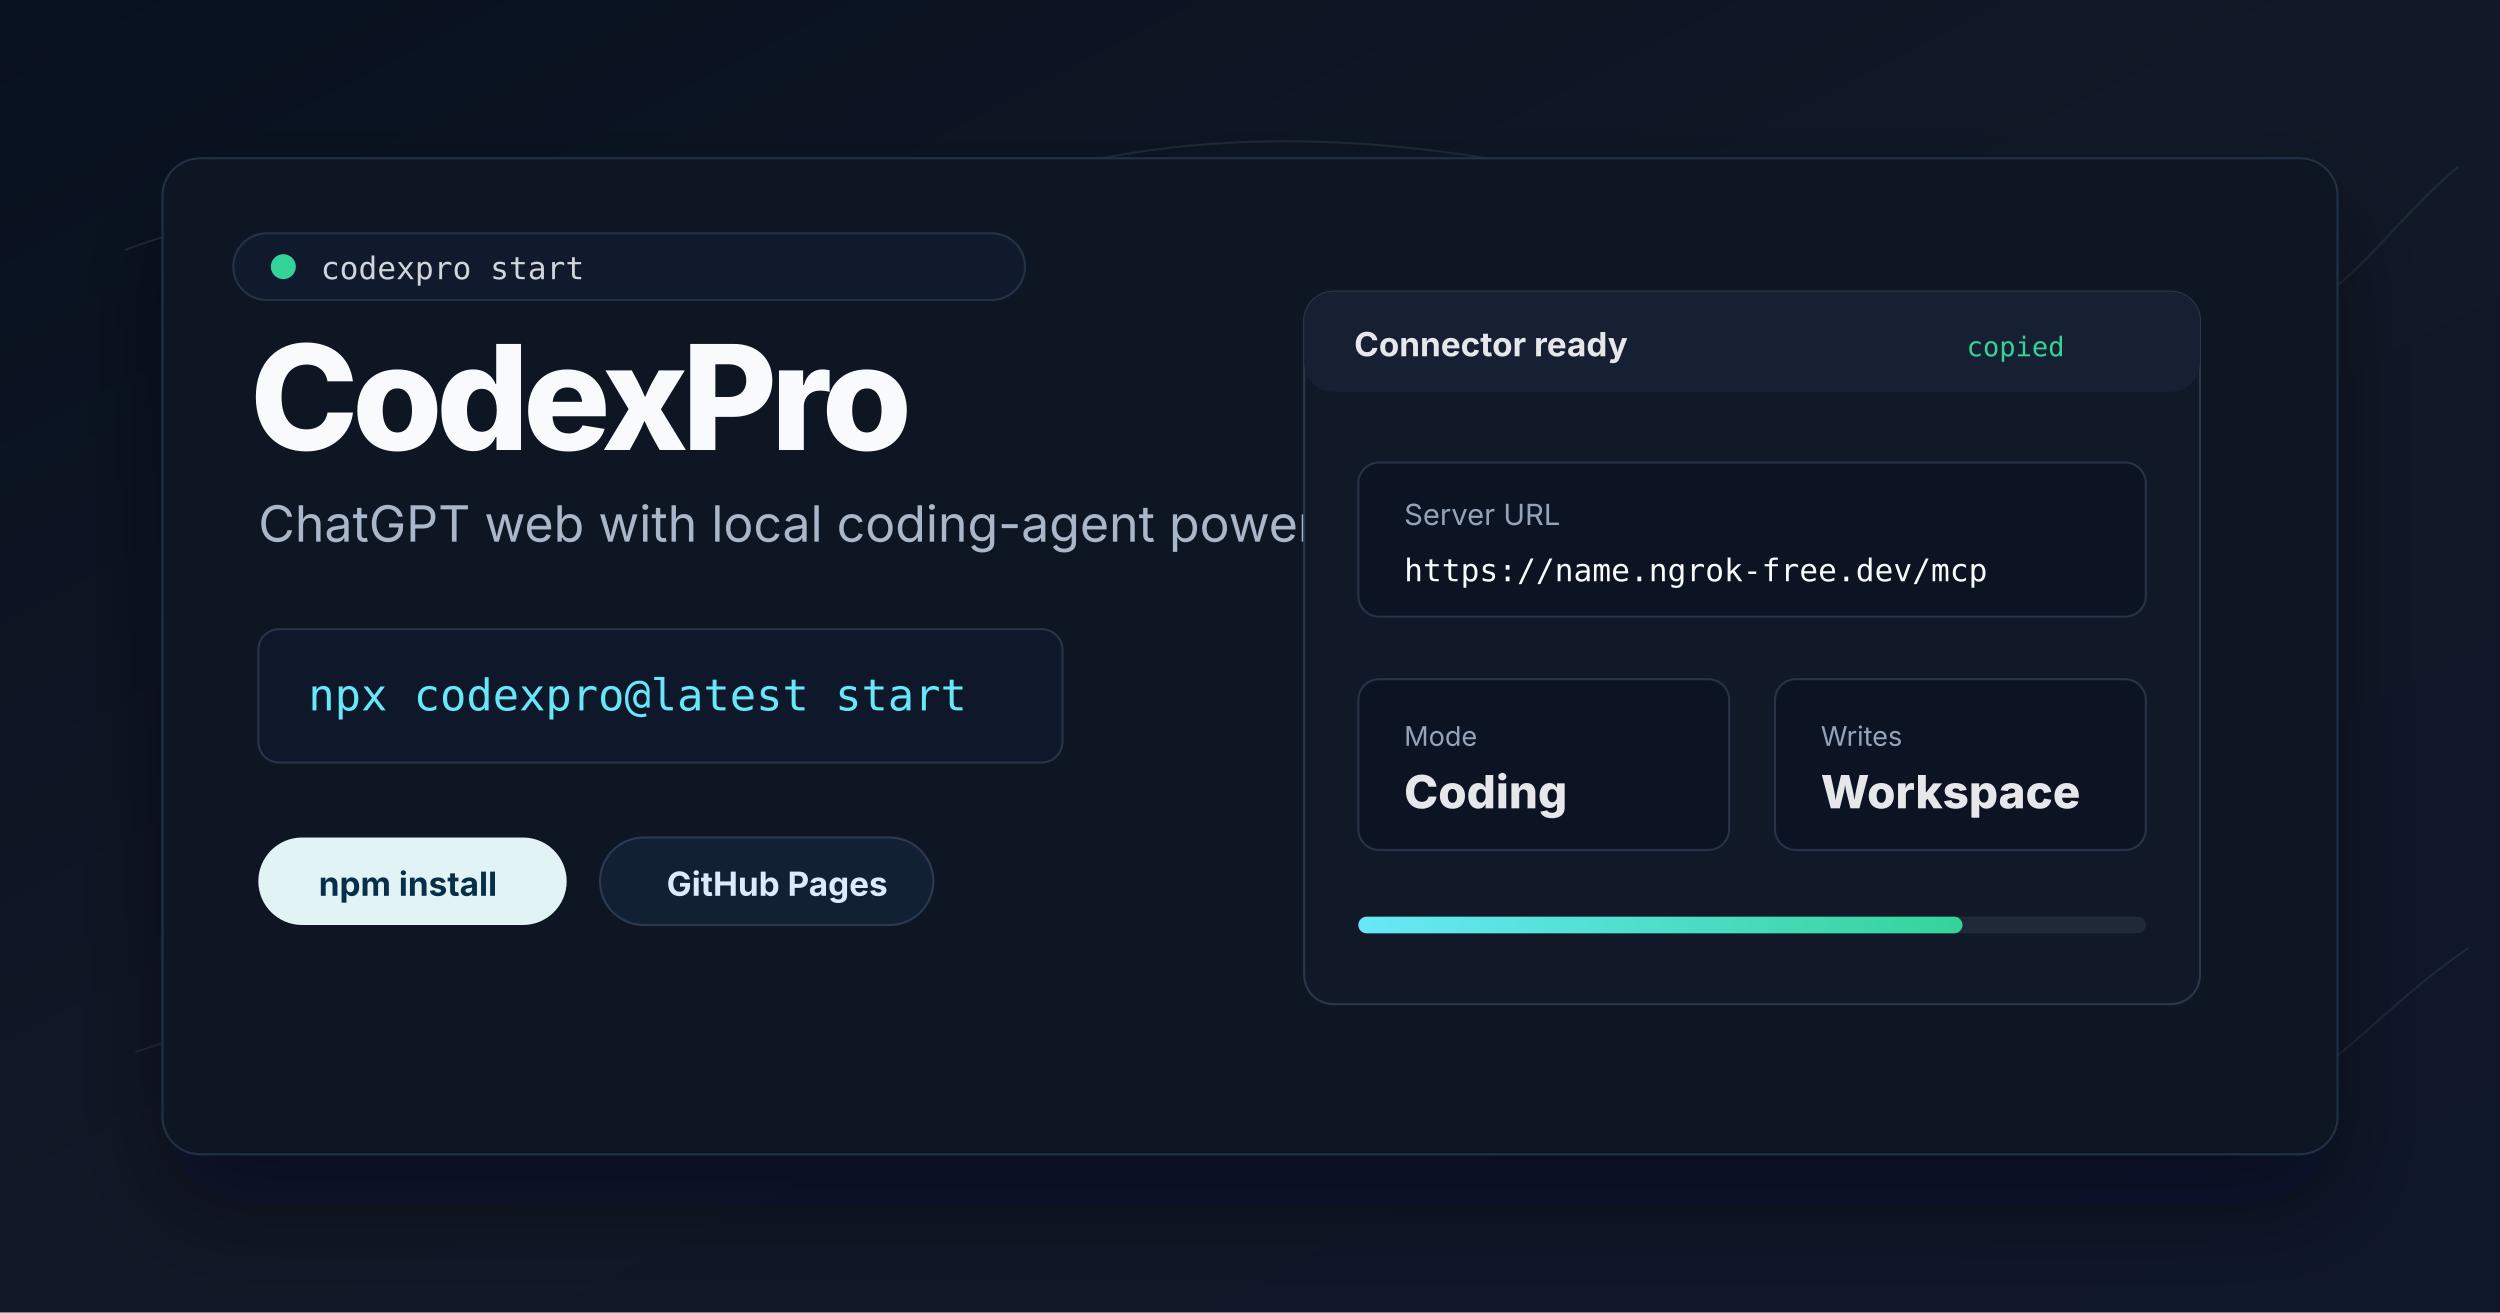
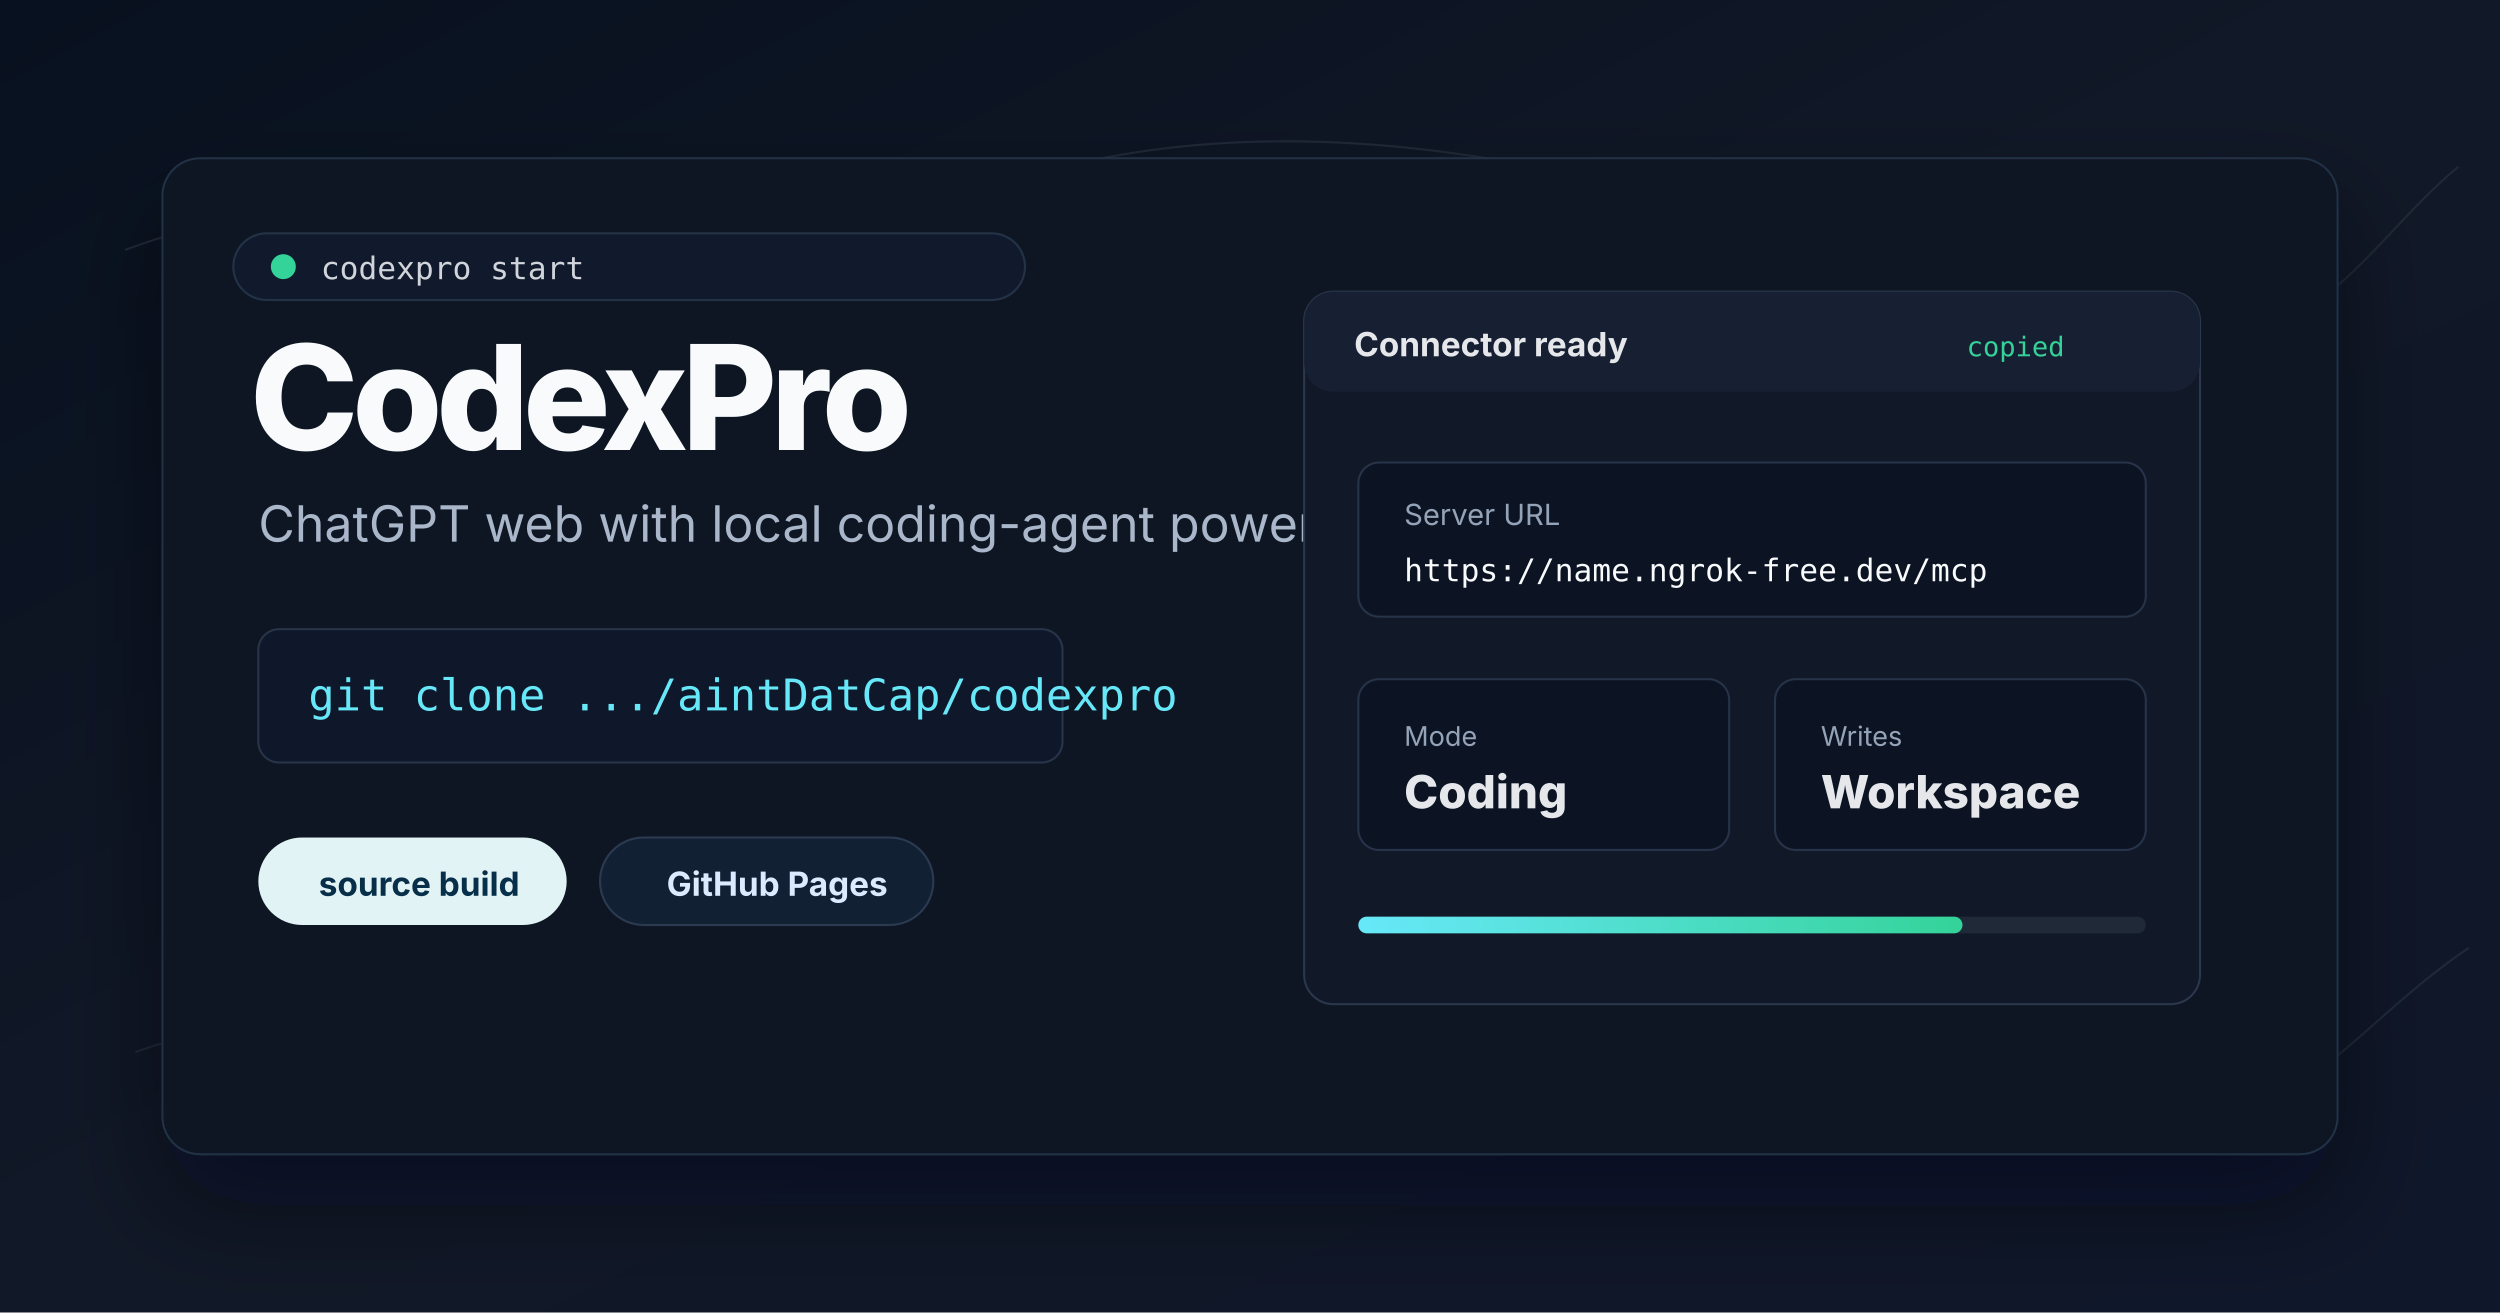
<svg xmlns="http://www.w3.org/2000/svg" width="1200" height="630" viewBox="0 0 1200 630" role="img" aria-labelledby="title desc">
  <defs>
    <linearGradient id="bg" x1="0" y1="0" x2="1" y2="1">
      <stop offset="0" stop-color="#08111f" />
      <stop offset="0.48" stop-color="#111827" />
      <stop offset="1" stop-color="#0f172a" />
    </linearGradient>
    <linearGradient id="line" x1="0" y1="0" x2="1" y2="0">
      <stop offset="0" stop-color="#67e8f9" />
      <stop offset="1" stop-color="#34d399" />
    </linearGradient>
    <filter id="soft" x="-20%" y="-20%" width="140%" height="140%">
      <feDropShadow dx="0" dy="24" stdDeviation="24" flood-color="#020617" flood-opacity="0.45" />
    </filter>
  </defs>
  <rect width="1200" height="630" fill="url(#bg)" />
  <path d="M60 120 C220 60, 310 160, 450 100 S760 70, 930 140 1120 130, 1180 80" fill="none" stroke="#1f2937" stroke-width="1" />
  <path d="M65 505 C220 450, 350 530, 500 465 S780 430, 930 510 1110 505, 1185 455" fill="none" stroke="#1f2937" stroke-width="1" />
  <g transform="translate(78 76)">
    <rect x="0" y="0" width="1044" height="478" rx="18" fill="#0b1220" stroke="#233044" filter="url(#soft)" />
    <rect x="34" y="36" width="380" height="32" rx="16" fill="#101a2c" stroke="#243247" />
    <circle cx="58" cy="52" r="6" fill="#34d399" />
    <text x="76" y="58" fill="#d1d5db" font-family="ui-monospace, SFMono-Regular, Menlo, Consolas, monospace" font-size="15">codexpro start</text>
    <text x="42" y="140" fill="#f8fafc" font-family="ui-sans-serif, system-ui, -apple-system, BlinkMacSystemFont, Segoe UI, sans-serif" font-size="70" font-weight="800" letter-spacing="-3">CodexPro</text>
    <text x="46" y="184" fill="#aab6ca" font-family="ui-sans-serif, system-ui, -apple-system, BlinkMacSystemFont, Segoe UI, sans-serif" font-size="24">ChatGPT web with local coding-agent powers.</text>
    <rect x="46" y="226" width="386" height="64" rx="10" fill="#0f172a" stroke="#273449" />
-     <text x="70" y="265" fill="#67e8f9" font-family="ui-monospace, SFMono-Regular, Menlo, Consolas, monospace" font-size="21">npx codexpro@latest start</text>
+     <text x="70" y="265" fill="#67e8f9" font-family="ui-monospace, SFMono-Regular, Menlo, Consolas, monospace" font-size="21">git clone .../aintDatCap/codexpro</text>
    <rect x="46" y="326" width="148" height="42" rx="21" fill="#ecfeff" opacity="0.95" />
-     <text x="75" y="354" fill="#082f49" font-family="ui-sans-serif, system-ui, -apple-system, BlinkMacSystemFont, Segoe UI, sans-serif" font-size="16" font-weight="700">npm install</text>
+     <text x="75" y="354" fill="#082f49" font-family="ui-sans-serif, system-ui, -apple-system, BlinkMacSystemFont, Segoe UI, sans-serif" font-size="16" font-weight="700">source build</text>
    <rect x="210" y="326" width="160" height="42" rx="21" fill="#122034" stroke="#2b3a51" />
    <text x="242" y="354" fill="#dbeafe" font-family="ui-sans-serif, system-ui, -apple-system, BlinkMacSystemFont, Segoe UI, sans-serif" font-size="16" font-weight="700">GitHub Pages</text>
    <g transform="translate(548 64)">
      <rect x="0" y="0" width="430" height="342" rx="14" fill="#111827" stroke="#2a374c" />
      <rect x="0" y="0" width="430" height="48" rx="14" fill="#172033" />
      <text x="24" y="31" fill="#e5e7eb" font-family="ui-sans-serif, system-ui, -apple-system, BlinkMacSystemFont, Segoe UI, sans-serif" font-size="16" font-weight="700">Connector ready</text>
      <text x="318" y="31" fill="#34d399" font-family="ui-monospace, SFMono-Regular, Menlo, Consolas, monospace" font-size="13">copied</text>
      <rect x="26" y="82" width="378" height="74" rx="10" fill="#0c1424" stroke="#263348" />
      <text x="48" y="112" fill="#94a3b8" font-family="ui-sans-serif, system-ui, -apple-system, BlinkMacSystemFont, Segoe UI, sans-serif" font-size="14">Server URL</text>
      <text x="48" y="139" fill="#f8fafc" font-family="ui-monospace, SFMono-Regular, Menlo, Consolas, monospace" font-size="15">https://name.ngrok-free.dev/mcp</text>
      <rect x="26" y="186" width="178" height="82" rx="10" fill="#0c1424" stroke="#263348" />
      <text x="48" y="218" fill="#94a3b8" font-family="ui-sans-serif, system-ui, -apple-system, BlinkMacSystemFont, Segoe UI, sans-serif" font-size="13">Mode</text>
      <text x="48" y="248" fill="#e5e7eb" font-family="ui-sans-serif, system-ui, -apple-system, BlinkMacSystemFont, Segoe UI, sans-serif" font-size="22" font-weight="800">Coding</text>
      <rect x="226" y="186" width="178" height="82" rx="10" fill="#0c1424" stroke="#263348" />
      <text x="248" y="218" fill="#94a3b8" font-family="ui-sans-serif, system-ui, -apple-system, BlinkMacSystemFont, Segoe UI, sans-serif" font-size="13">Writes</text>
      <text x="248" y="248" fill="#e5e7eb" font-family="ui-sans-serif, system-ui, -apple-system, BlinkMacSystemFont, Segoe UI, sans-serif" font-size="22" font-weight="800">Workspace</text>
      <rect x="26" y="300" width="378" height="8" rx="4" fill="#1f2937" />
      <rect x="26" y="300" width="290" height="8" rx="4" fill="url(#line)" />
    </g>
  </g>
</svg>
